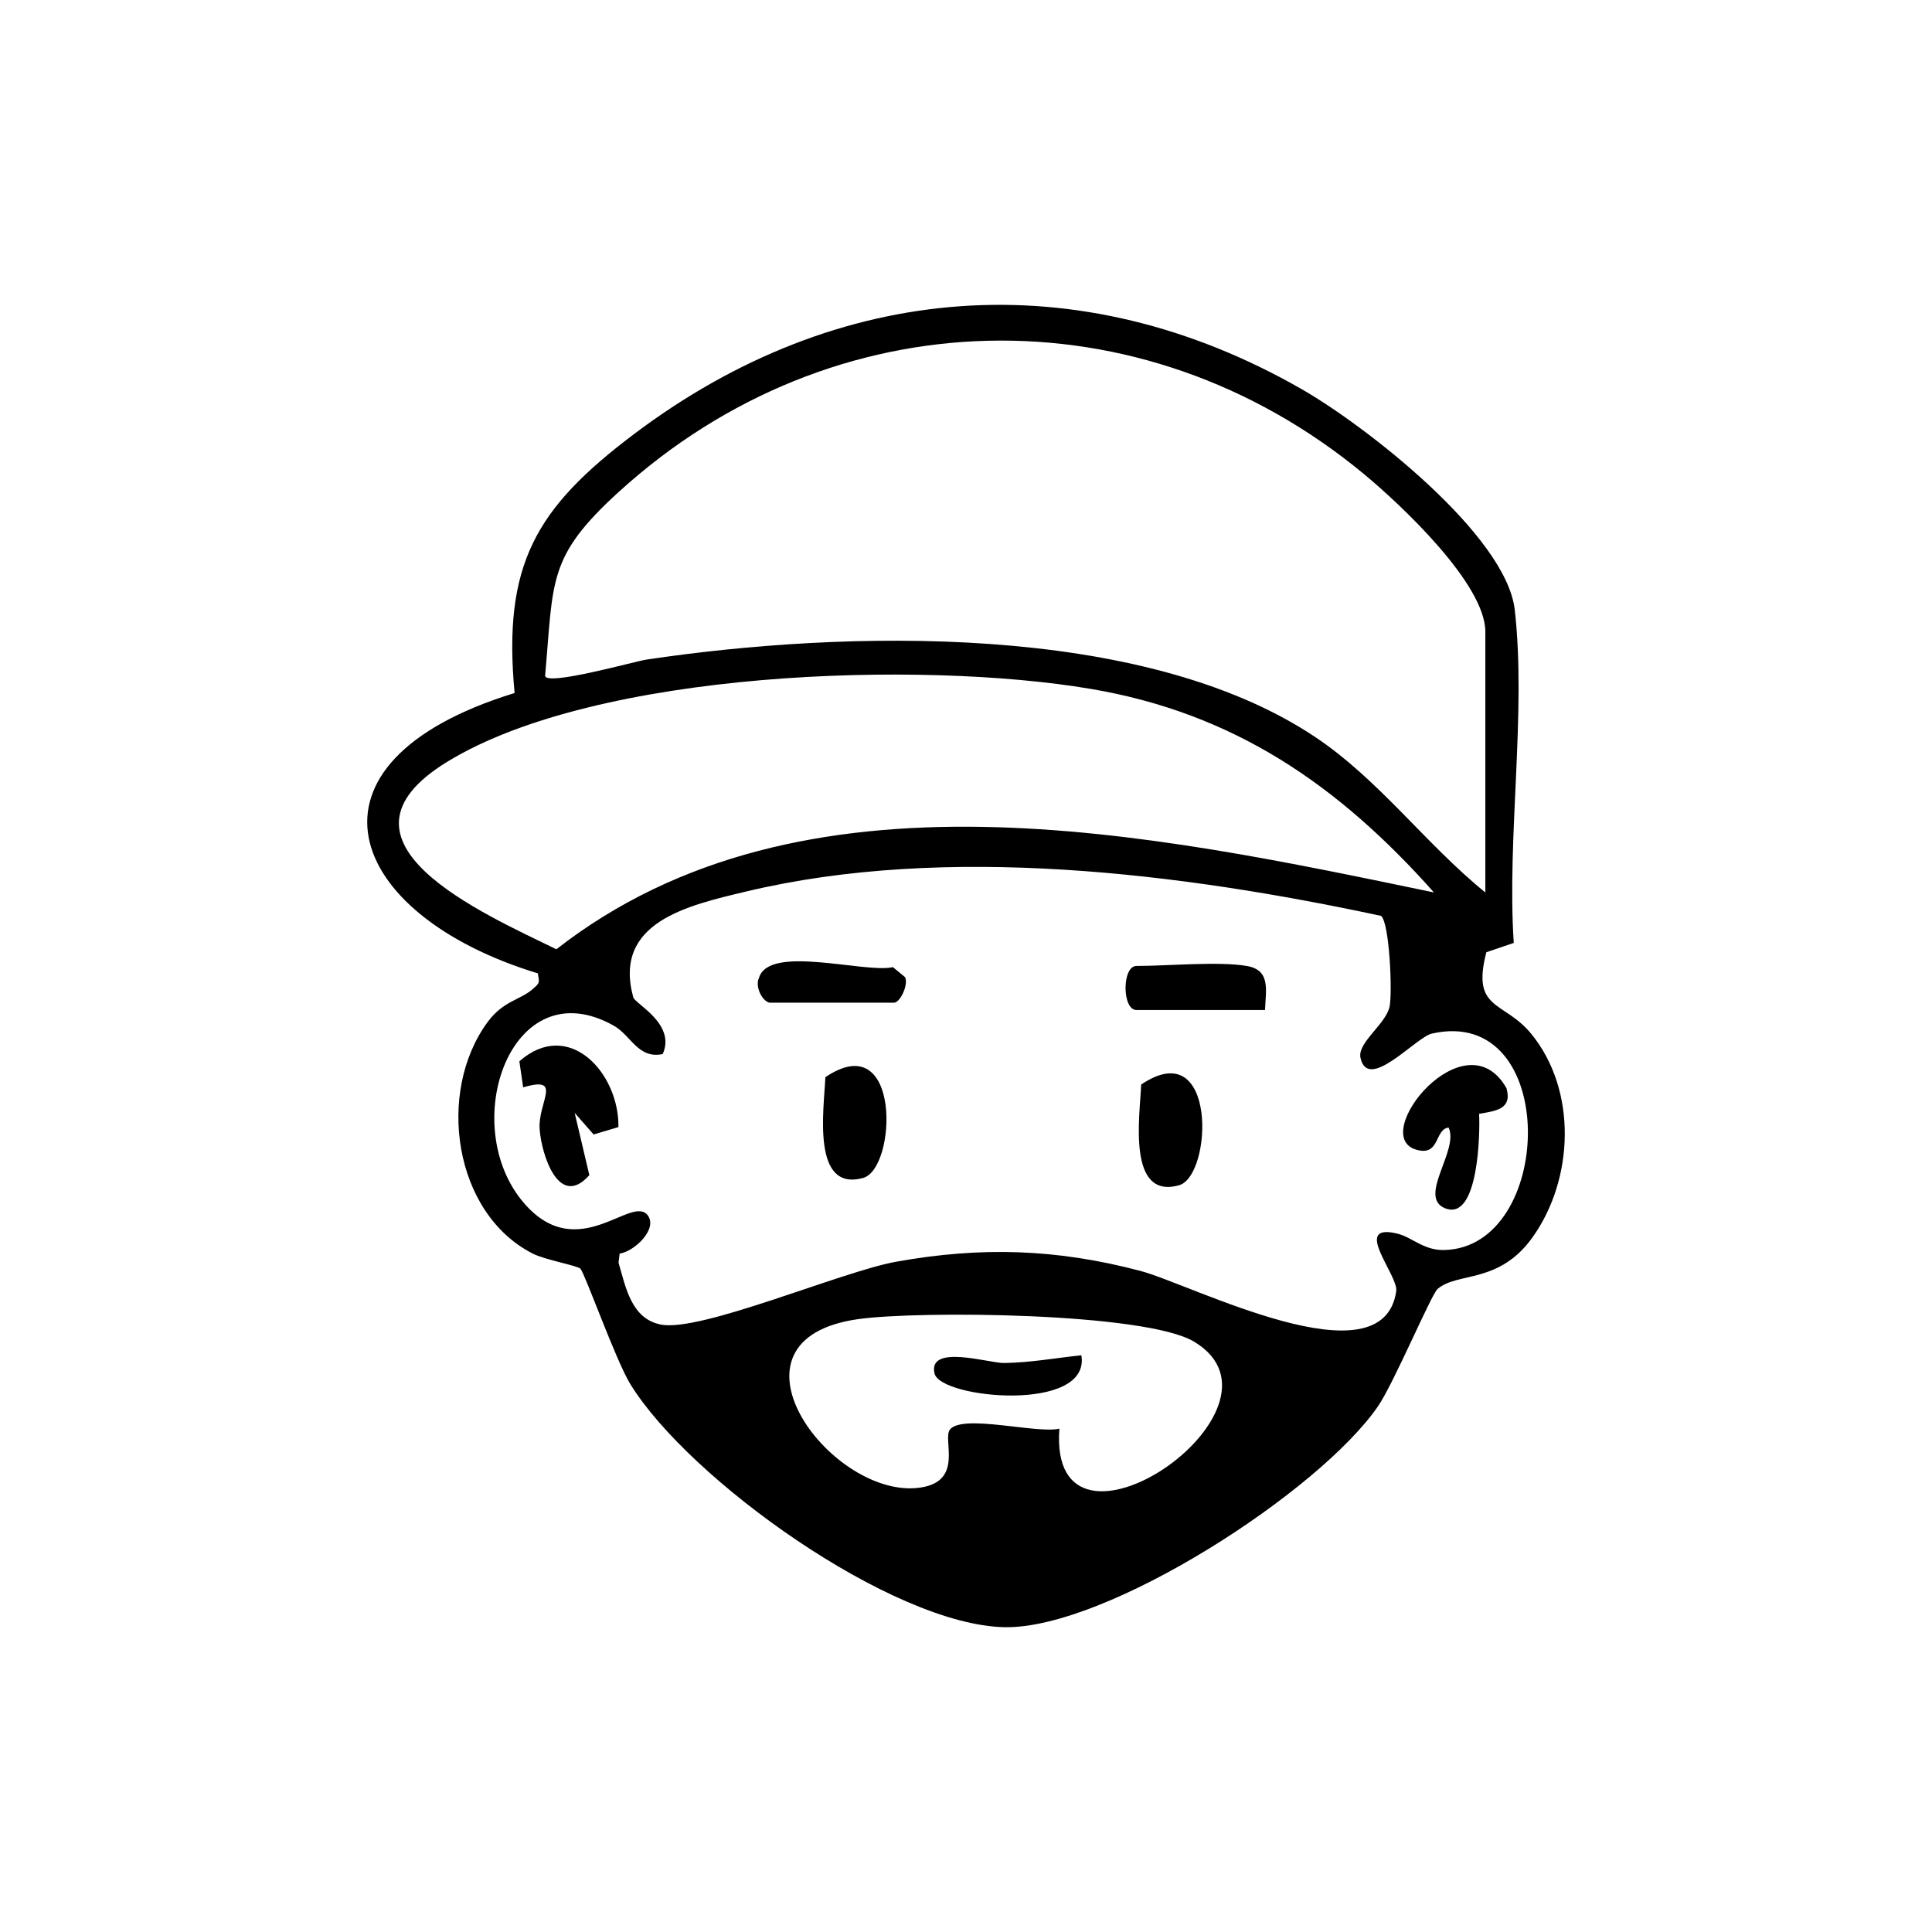
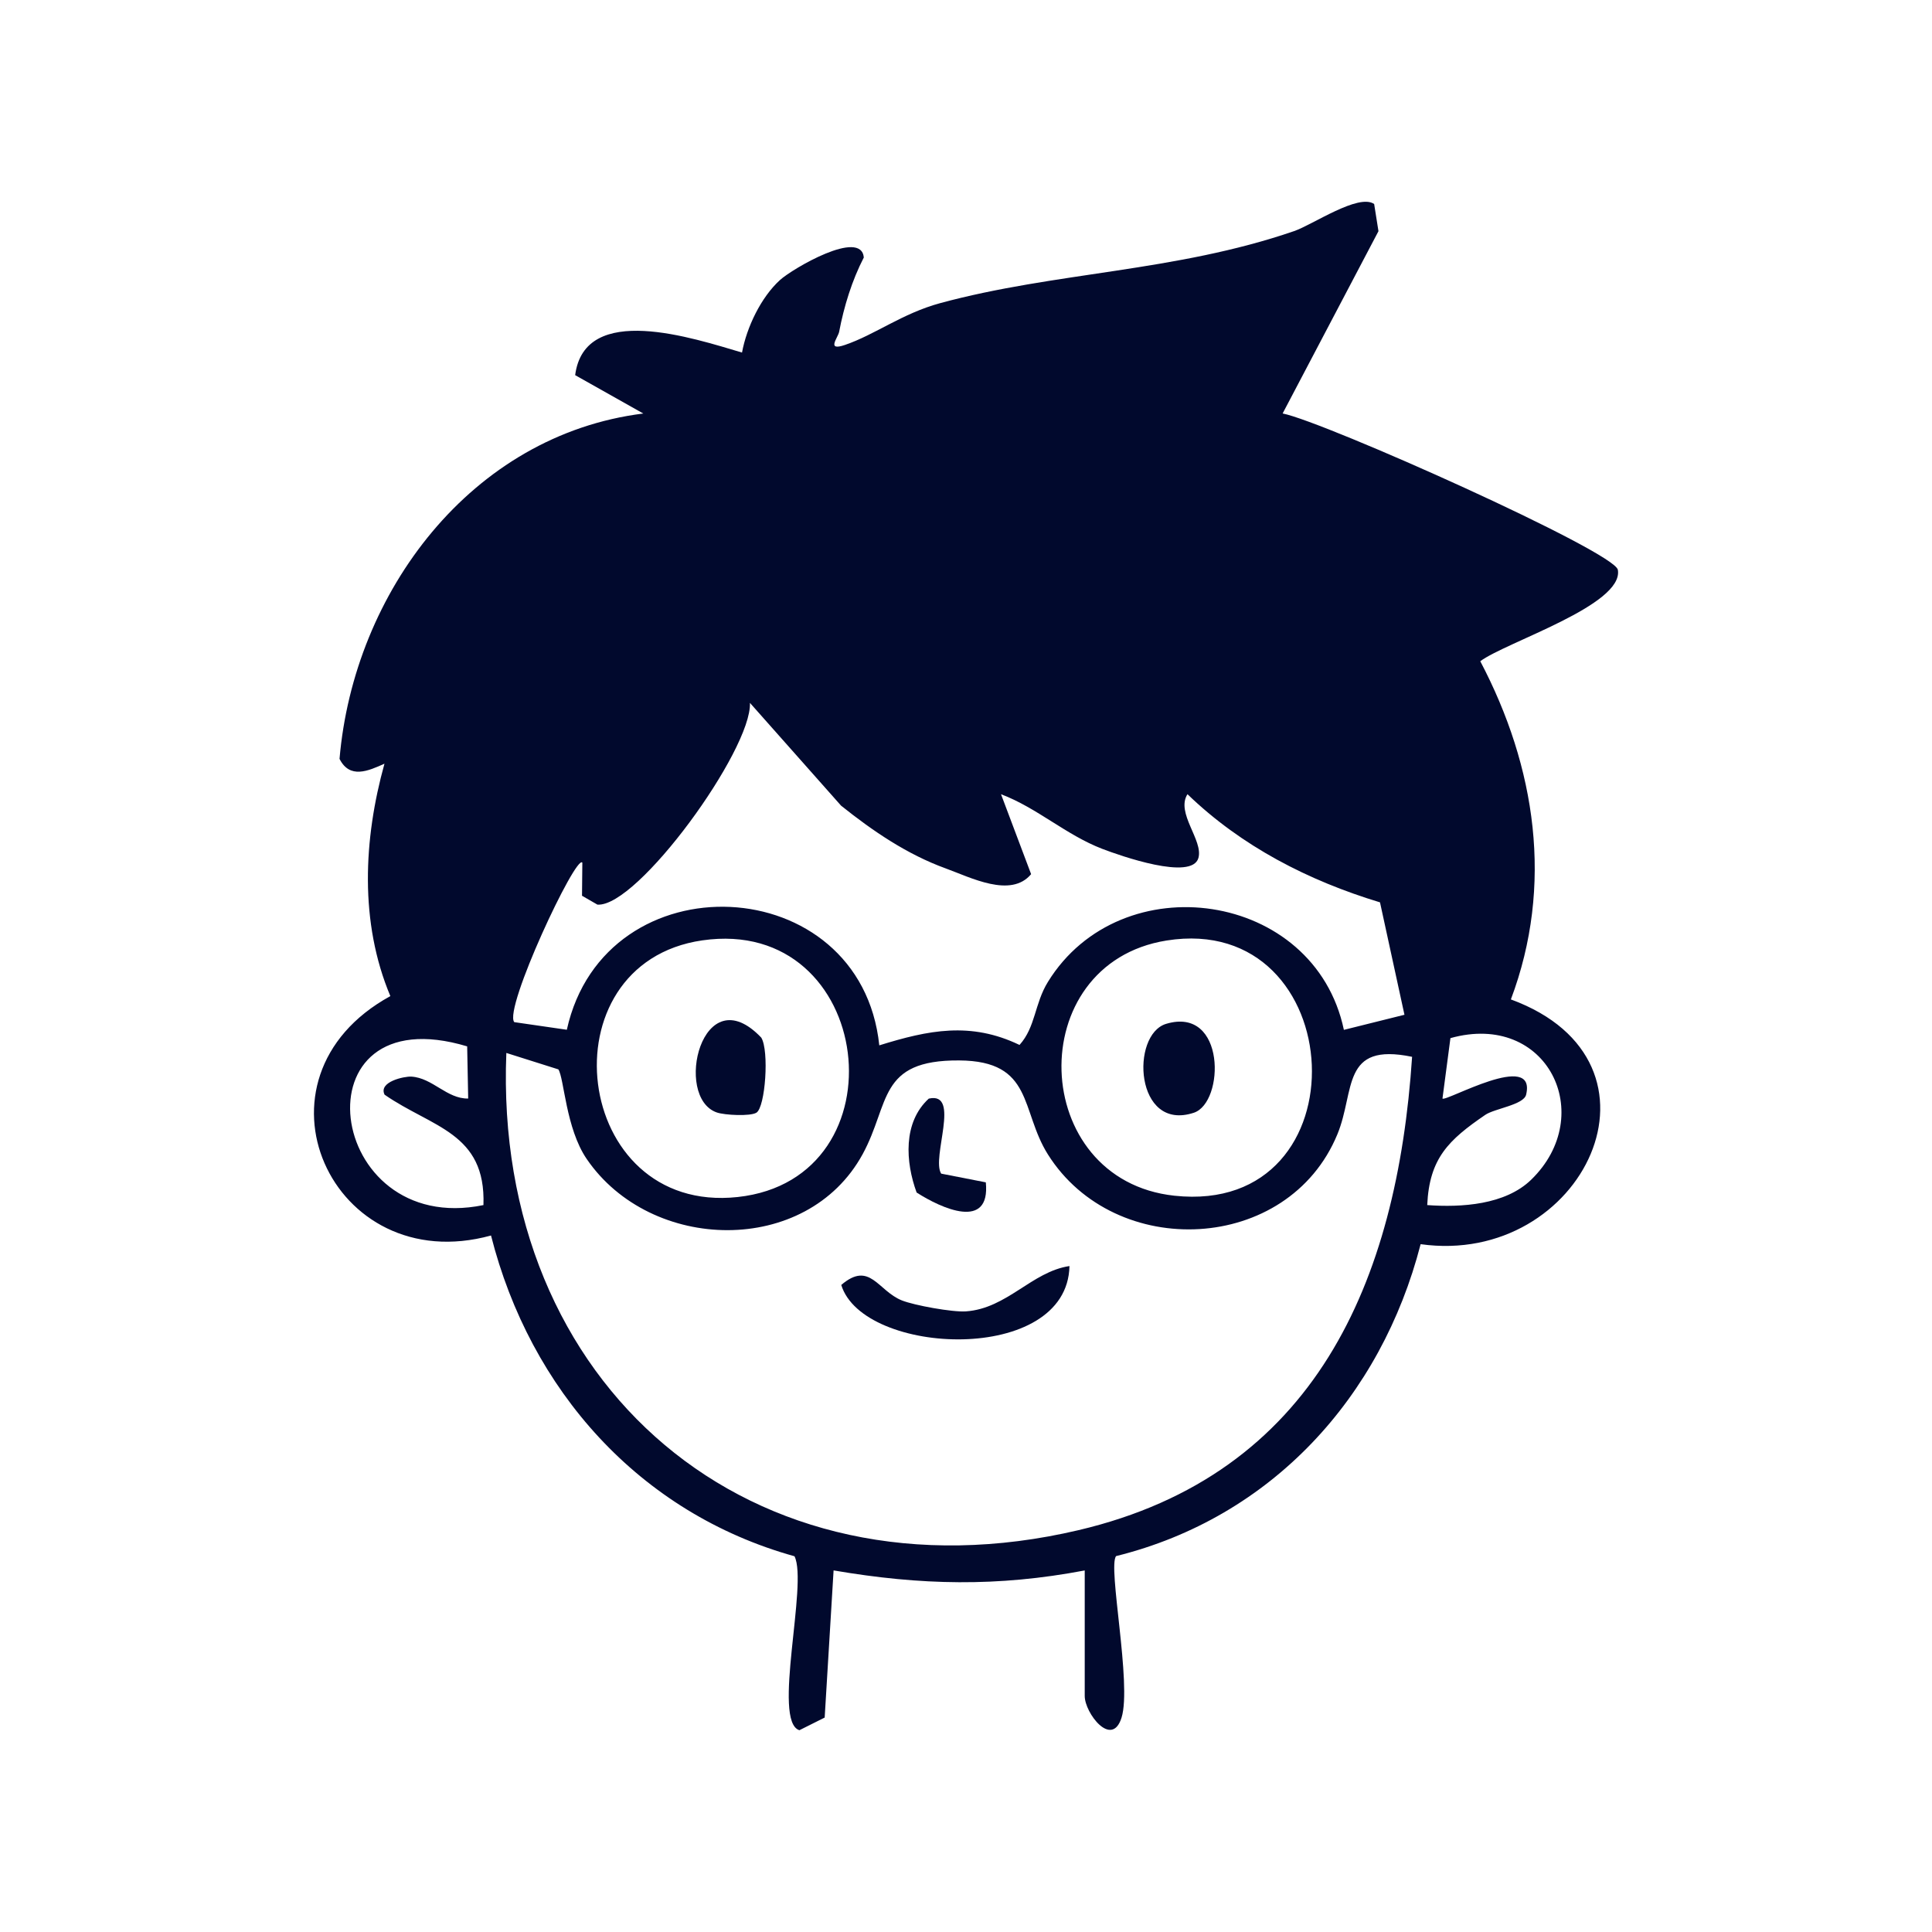
<svg xmlns="http://www.w3.org/2000/svg" id="Layer_1" data-name="Layer 1" viewBox="0 0 1080 1080">
-   <path d="M846.21,527.1l-15.33,5.21c-8.54,32.84,9.79,26.88,25.12,45.64,25.75,31.52,23.92,81.12.74,113.66-18.81,26.41-41.99,19.23-53.15,28.97-3.56,3.11-24.37,52.5-33.17,65.37-32.69,47.81-151.7,124.7-208.82,123.66-62.76-1.14-176.47-82.56-209.27-135.93-8.14-13.25-25.41-61.98-27.9-64.48-1.73-1.73-19.73-4.94-26.53-8.39-44.43-22.51-54.06-90.37-25.35-129.43,8.88-12.09,18.37-12.28,25.55-18.74,3.65-3.28,3.47-3.14,2.58-8.51-107.97-32.85-139.96-117.68-13.02-156.73-6.7-71.94,11.85-103.34,66.74-144.73,113.65-85.69,248.58-96.6,373.35-25.07,35.82,20.54,114.24,81.65,119,123.25,6.58,57.58-4.44,127.38-.55,186.26ZM830.32,498.91v-145.76c0-26.7-47.04-70.89-67.87-88.15-124.55-103.2-297.11-98.87-416.67,10.08-39.87,36.33-36.28,49.26-41.06,102.64.28,6.06,49.97-8,56.69-9.01,110.77-16.52,276.97-21.05,373.38,43.01,36.04,23.95,62.12,60.1,95.53,87.18ZM801.58,498.87c-53.14-59.74-111.44-100.22-192.03-113.81-95.19-16.06-275.74-10.41-359.43,40.71-73.13,44.67,20.3,84.98,60.89,104.88,137.7-107.5,333.19-64.37,490.57-31.78ZM772.07,511.99c-111.4-23.9-242.82-40.4-354.93-13.64-32.76,7.82-74.7,17.14-63.12,59.23.96,3.49,24.01,14.87,16.44,31.64-13.72,2.92-17.71-10.41-27.26-15.8-57.64-32.53-87.98,55.86-50.09,99.34,30.23,34.69,60.33-5.71,69.14,6.83,5.35,7.62-7.69,20.03-15.86,21.17l-.62,5.09c4.04,13.8,7.1,31.3,23.64,34.59,22.16,4.41,100.96-29.63,131.51-35.12,47.62-8.56,89.64-7.21,136.39,5.07,28.92,7.6,135.84,63.55,143.19,11.33,1.25-8.85-25.36-38.44.65-32.11,8.16,1.98,14.6,9.32,25.85,9.16,62.43-.93,65.37-137.3-6.6-120.98-8.98,2.04-35.82,33.08-39.9,13.43-1.75-8.45,14.42-18.82,16.33-28.73,1.54-7.96-.05-46.38-4.78-50.49ZM592.21,798.61c-6.63,87.14,137.5-11.22,75.3-48.6-27.14-16.31-153.85-17.42-187.87-12.6-80.85,11.46-16.4,98.67,32.53,94.42,27.64-2.4,14.32-27.14,18.89-32.75,7.18-8.81,48.93,2.58,61.16-.47Z" />
-   <path d="M345.7,630.04l-13.87,4.14-10.58-12.07,8.19,34.79c-17.03,19.28-26.76-11.59-27.77-25.58-1.1-15.28,13.38-30.14-9.22-23.48l-2.12-14.58c27.66-24.32,55.81,6.52,55.38,36.78Z" />
-   <path d="M826.82,622.63c.58,9.36-.06,60.47-19.03,52.79-15.55-6.3,8.05-32.58,1.97-45.1-8,.93-4.63,16.55-18.39,12.26-26.21-8.18,27.77-74.73,50.76-34.27,3.41,11.94-6.37,12.73-15.31,14.33Z" />
-   <path d="M461.39,602.15c42.69-28.82,39.94,51.09,21.13,56.31-29.06,8.07-21.89-38.63-21.13-56.31Z" />
-   <path d="M637.93,606.26c42.69-28.82,39.94,51.09,21.13,56.31-29.06,8.07-21.89-38.63-21.13-56.31Z" />
-   <path d="M696.89,539.97c13.52,2.28,10.71,13.31,10.26,24.63h-71.85c-8.15,0-8.15-24.63,0-24.63,17.73,0,45.73-2.67,61.59,0Z" />
-   <path d="M430.01,560.5c-4.12-1.18-8.06-9.06-5.72-13.91,5.68-18.84,59.11-2.37,74.85-5.95l6.76,5.56c2.13,4.09-2.74,14.3-6.09,14.3h-69.8Z" />
-   <path d="M604.49,757.6c5.46,32.28-78.82,24.32-82.08,10.19-3.85-16.69,30.61-5.73,38.85-5.86,15.05-.24,28.53-2.76,43.24-4.33Z" />
+   <defs>
+     <style>
+       .cls-1 {
+         fill: #01092d;
+       }
+     </style>
+   </defs>
+   <path class="cls-1" d="M606.37,877.89c-48.77,9.23-91.57,8.33-140.39-.02l-4.98,82.26-14.13,7.07c-15.44-4.86,4.93-82-2.74-97.24-86.84-24.17-147.78-93.03-169.65-179.31-89.23,24.6-140.2-87.82-56.27-133.82-17.35-41.28-15.01-87.75-3.29-129.92-9.22,4.14-19.39,8.64-25.12-2.69,7.95-93.13,73.69-181.08,169.81-193.06l-38.09-21.45c5.32-41.09,66.37-20.54,93.27-12.63,2.6-14.09,10.55-30.82,21.21-40.53,6.96-6.34,45.37-28.85,46.88-12.62-6.62,12.81-11.09,27.35-13.78,41.49-.64,3.38-7.37,11.01,3.18,7.42,16.87-5.74,32.13-17.64,53.24-23.37,64.6-17.53,131.44-17.4,197.95-40.3,10.39-3.58,35.92-21.16,44.69-15.13l2.41,15.19-53.57,101.9c23.32,4.6,185.61,77.2,187.39,87.41,3.43,19.72-62.6,40.39-76.91,51.09,31.1,59.12,41.12,125.24,17.11,189.05,95.42,35.05,40.44,149.59-50.45,136.82-22.04,85.51-83.32,152.82-170.22,174.36-4.83,5.57,8.89,71.56,3.04,90.29-5.42,17.34-20.59-2.56-20.59-12.08v-70.2ZM559.57,443.97l16.83,44.69c-11.34,13.57-33.74,1.87-47.72-3.2-21.61-7.84-40.73-20.88-58.51-35.09l-50.95-57.46c1.09,26.24-62.84,114.43-85.26,112.78l-8.61-4.96.18-18.5c-3.42-5.12-44.22,81.89-38.05,89.15l29.38,4.26c21.25-96.22,164.35-89.77,174.67,8.72,27.54-8.57,51.09-13.34,78.39-.23,9.03-10.01,8.31-22.98,15.88-35.25,40.86-66.27,149.04-51.05,165.44,26.82l33.86-8.44-13.67-62.84c-39.98-12.11-77.41-31.29-107.63-60.46-6.63,10.54,8.91,25.71,6.13,35.63-3.61,12.91-43.68-1.21-53.72-5.06-20.27-7.77-36.51-22.97-56.62-30.55ZM392.62,525.67c-89.21,12.9-72.89,153.47,19.71,143.48,93.96-10.13,76.8-157.44-19.71-143.48ZM652.09,525.76c-80.92,12.96-77.05,133.88,4.4,142.65,107.49,11.57,98.81-159.18-4.4-142.65ZM261.16,584.93c-96.85-29.16-79.82,107,9.09,88.72,1.43-40.59-28.78-43.32-55.27-61.72-3.57-7.27,11.16-10.32,14.93-10.1,11.93.7,19.87,12.49,31.81,12.26l-.57-29.16ZM855.94,659.47c37.17-36.1,9.1-94.29-45.14-79.15l-4.45,33.78c1.83,1.96,52.71-27.28,46.76-2.17-1.35,5.71-17.63,7.74-22.81,11.27-20.51,14.02-31.3,24.27-32.47,50.45,19.07,1.39,43.6-.09,58.11-14.18ZM312.13,597.79l-29.08-9.19c-7.47,185.73,136.98,309.83,319.92,266.75,132.25-31.15,178.04-138.76,186.4-264.58-39.82-8.25-31.71,18.96-41.77,43.32-27.49,66.59-124.25,70.92-161.82,11.23-15.48-24.59-7.86-52.25-49.56-52.53-45.67-.31-38.53,24.1-54.02,52.44-31.22,57.14-118.36,55.15-154.24,2.63-11.73-17.17-12.58-45.14-15.84-50.08Z" />
+   <path class="cls-1" d="M597.84,707.73c-1.16,55.4-115.39,50.31-127.57,10.57,16.01-13.73,20.42,3.3,33.9,8.65,6.97,2.77,28.27,6.64,35.76,6.12,23.12-1.62,36.82-22.19,57.91-25.34Z" />
+   <path class="cls-1" d="M526.13,656.07l24.95,4.87c2.68,27.11-24.83,14.58-38.68,5.69-6.24-17.04-7.73-39.21,6.8-52.5,18.14-4.1,1.28,33.15,6.93,41.95Z" />
+   <path class="cls-1" d="M422.83,622c-3.4,2.11-17.69,1.4-22.09-.11-24.5-8.41-8.28-76.56,24.82-41.84,4.48,7.28,2.29,38.85-2.72,41.95Z" />
+   <path class="cls-1" d="M651.92,572.32c33.44-9.97,32.72,44.03,15.42,49.72-32.98,10.85-35.52-43.73-15.42-49.72Z" />
</svg>
